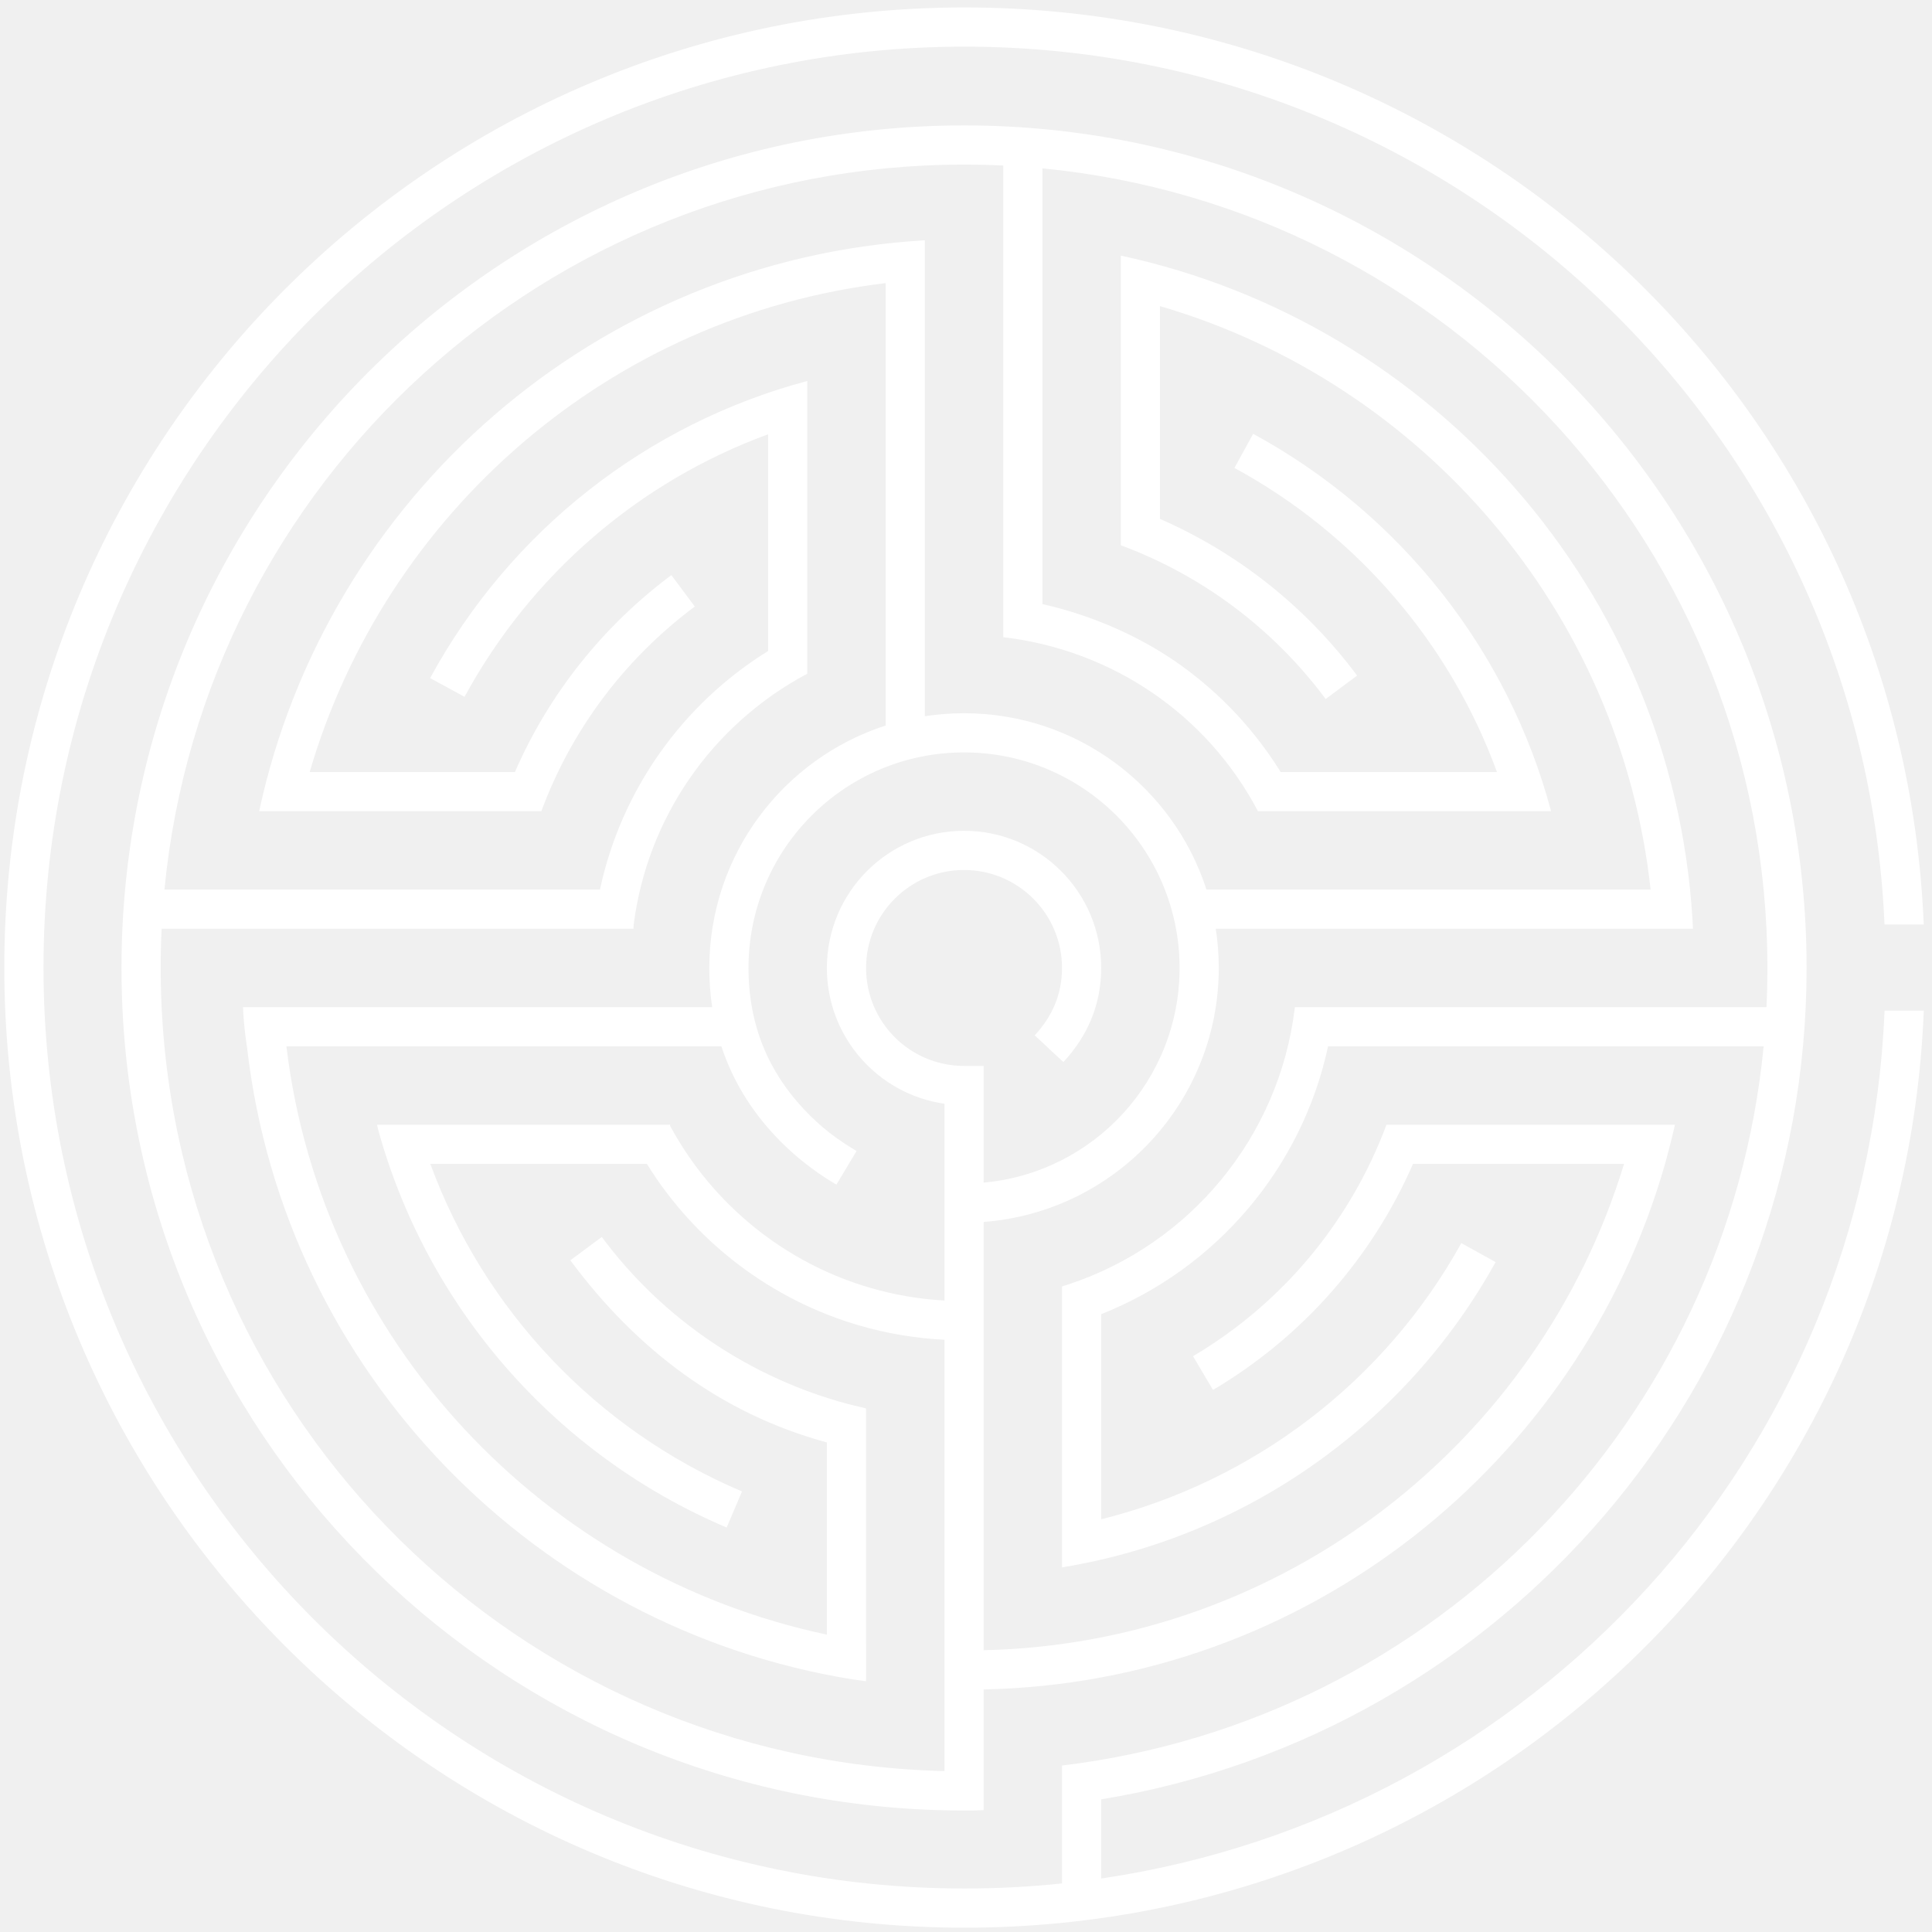
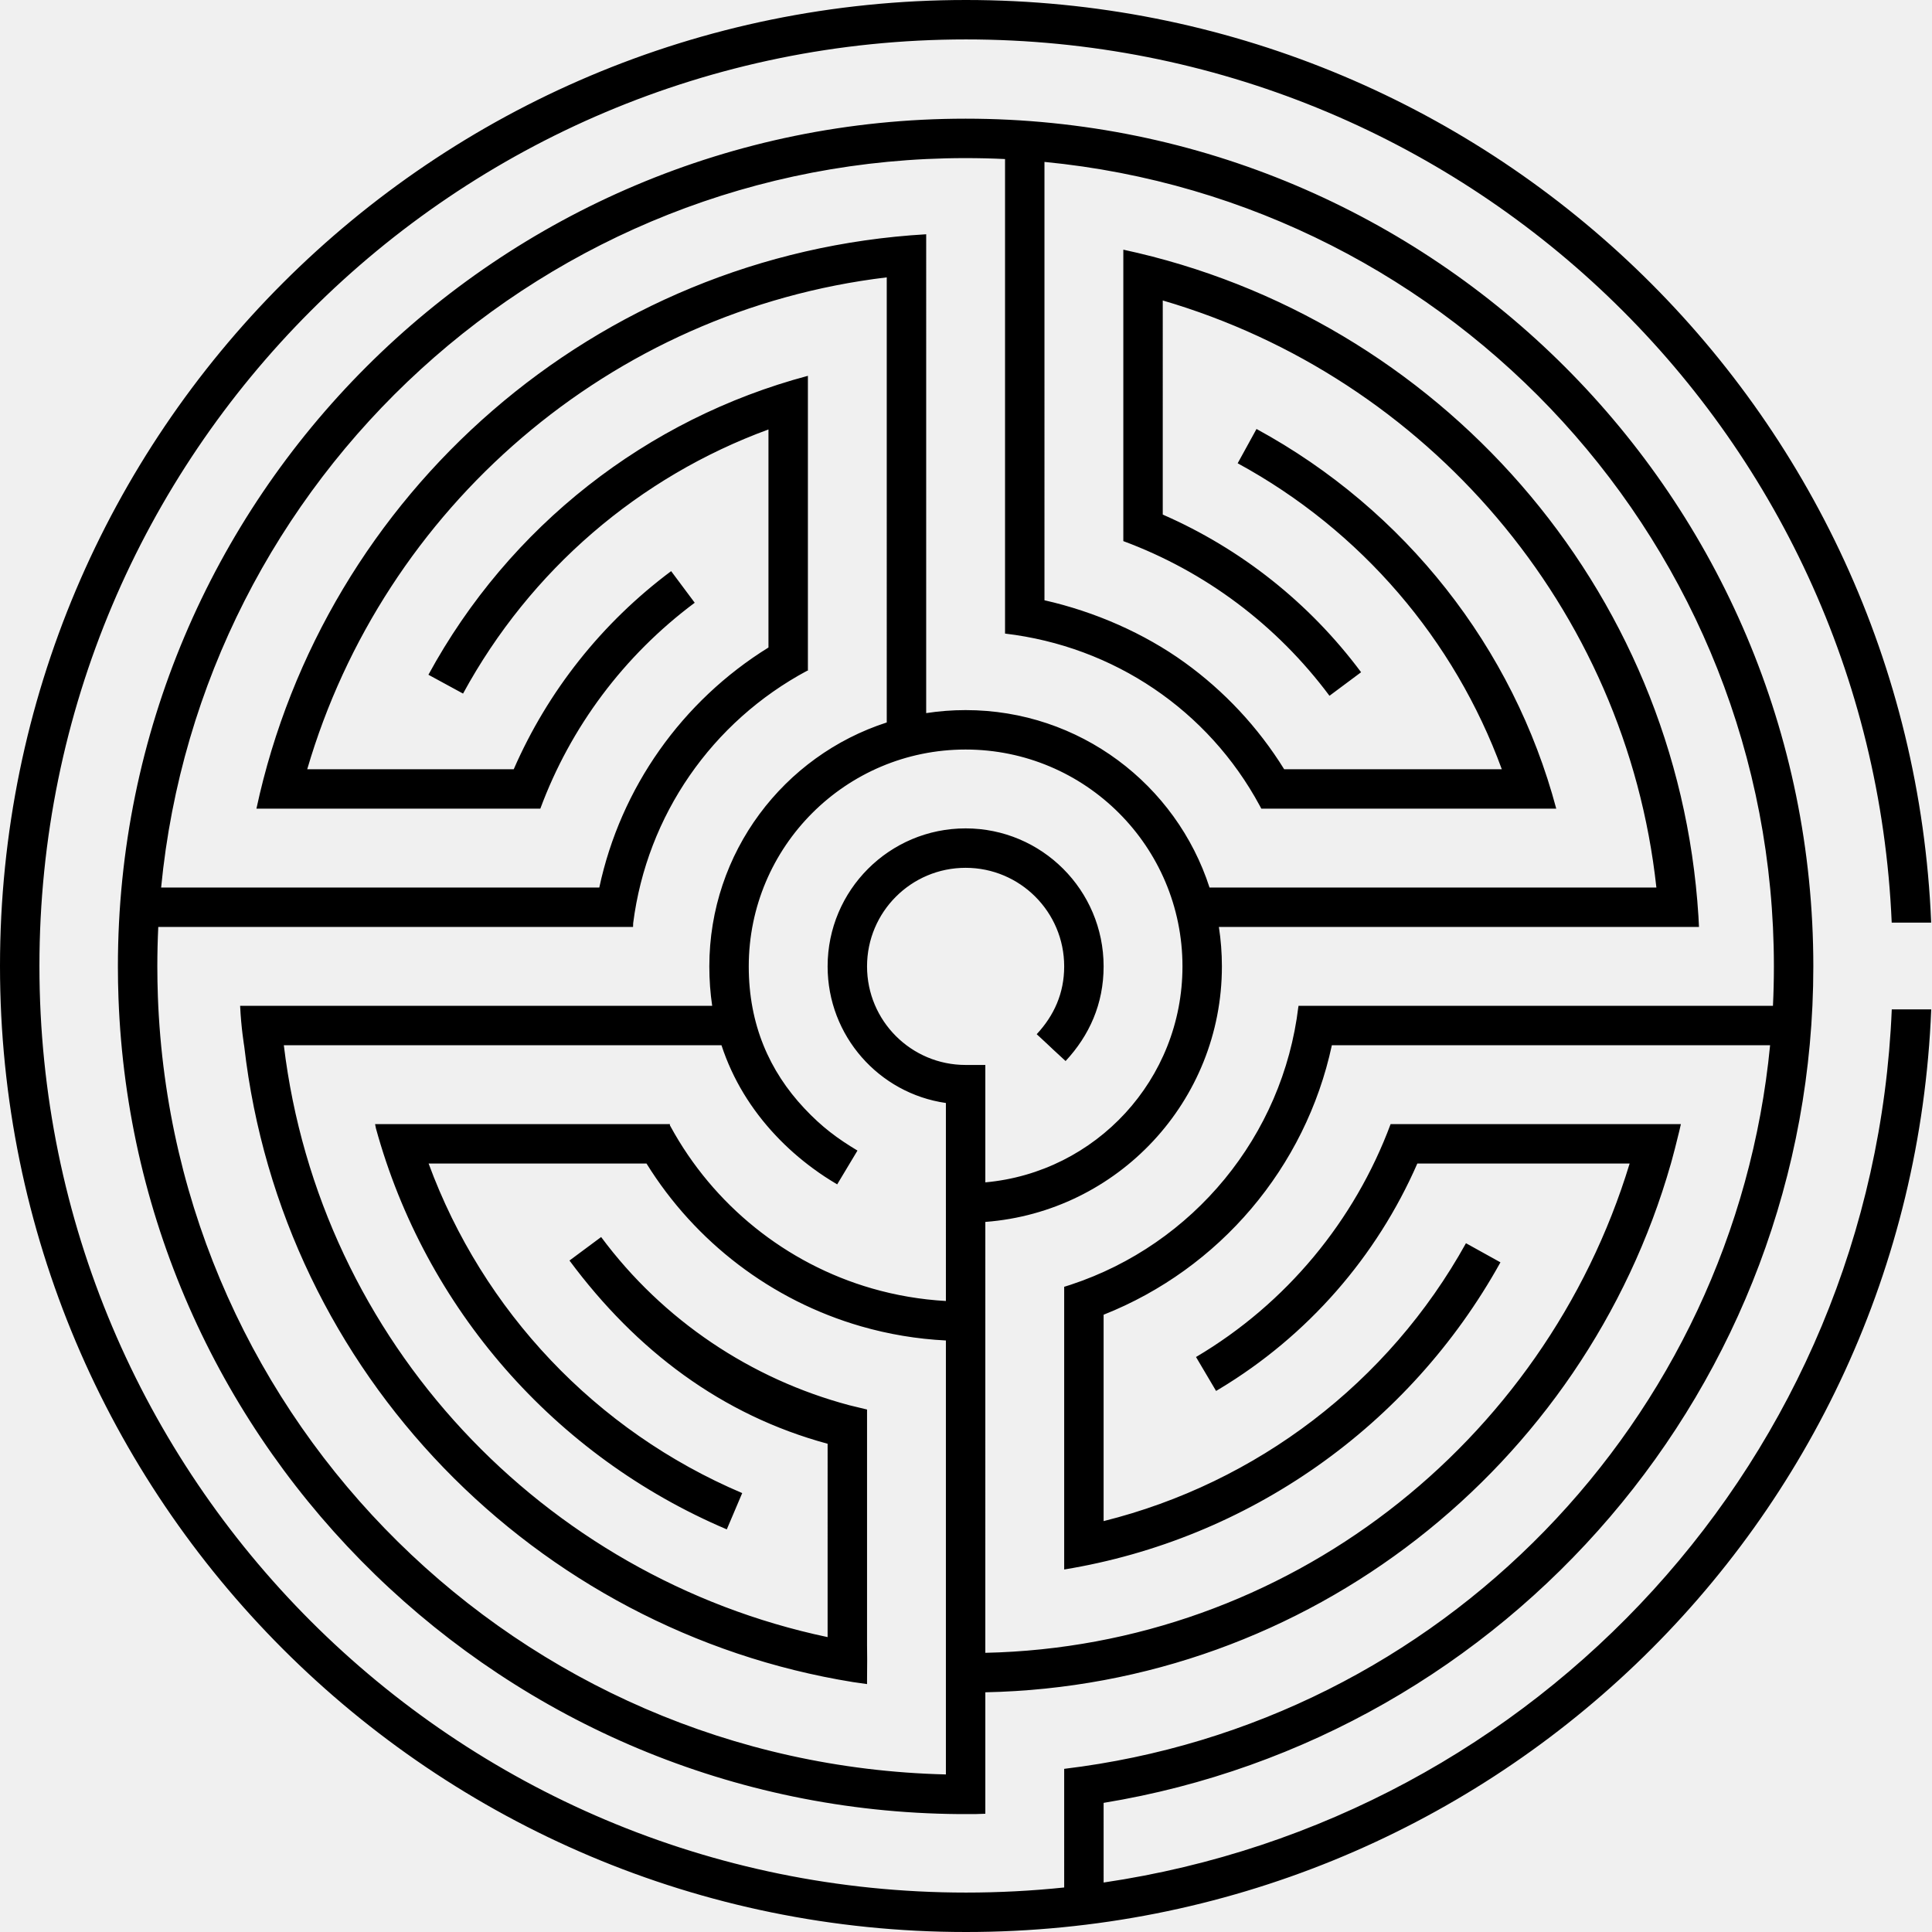
- <svg xmlns="http://www.w3.org/2000/svg" width="493px" height="493px" viewBox="0 0 493 493" version="1.1" style="background: #000000;">
-   <defs />
-   <g id="Page-1" stroke="none" stroke-width="1" fill="none" fill-rule="evenodd">
-     <g id="Artboard" fill-rule="nonzero" fill="#FFFFFF">
-       <path d="M211,417.11 L211,368.071 C184.13,360.802 162.484,344.437 145.532,321.603 L153.561,315.642 C169.256,336.783 191.605,351.673 216.505,358.301 C216.825,358.387 220.679,359.307 221,359.389 L221,419.09 C221.075,425.902 221,421.235 221,429.023 C220.953,429.016 217.464,428.52 217.417,428.512 C136.981,415.517 72.631,350.427 63.049,267.343 C63.018,267.074 62.256,262.612 62,257 C65.875,257 68.675,257 71.789,257 C71.79,257.01 71.794,257.041 71.801,257.091 L71.789,257 L181.727,257 C181.248,253.793 181,250.461 181,247 C181,218.08 199.887,193.571 226,185.135 L226,72.245 C155.789,80.652 98.383,130.774 79.018,197 L131.392,197 C140.009,177.245 153.691,159.907 171.314,146.756 L177.295,154.771 C159.309,168.192 145.789,186.329 138.136,207 C138.09,207 138.045,207 137.999,206.999 L138,207 L120.614,207 L70,207 L70,197 L79.018,197 C78.054,200.295 77.185,203.629 76.413,207 C70.419,207 74.073,207 66.133,207 C83.326,127.029 152.112,66.195 236,61.316 C236,65.212 236,68.196 236,71.338 C232.64,71.546 229.306,71.85 226,72.245 L226,67 L236,67 L236,182.764 C239.26,182.261 242.599,182 246,182 C274.92,182 299.429,200.887 307.865,227 L421.196,227 C413.464,155.922 362.843,97.649 296,78.109 L296,132.413 C315.774,141.046 333.159,154.75 346.304,172.394 L338.285,178.369 C324.861,160.35 306.695,146.805 286,139.141 C286,131.345 286,134.888 286,128.55 L286,75.504 C286,69.51 286,73.165 286,65.225 C365.714,82.363 426.637,150.762 431.86,234.282 C431.877,234.552 431.984,236.725 432,236.995 C431.31,236.995 430.645,236.995 430,236.995 L430,237 L310.236,237 C310.739,240.26 311,243.599 311,247 C311,281.216 284.562,309.257 251,311.811 L251,421.097 C327.416,419.426 392.778,368.107 414.415,297 L360.566,297 C360.564,297.005 360.562,297.01 360.56,297.015 C350.152,320.838 332.429,341.137 309.523,354.678 L304.434,346.07 C327.391,332.499 344.684,311.468 353.79,287 C360.435,287 356.997,287 364.432,287 C363.285,290.394 361.995,293.73 360.566,297 L354,297 L354,287 L423,287 L423,297 L414.415,297 C414.687,296.107 414.952,295.211 415.21,294.311 C415.239,294.21 417.156,287.101 417.185,287 C423.374,287 419.427,287 427.411,287 C426.404,291.475 425.111,296.193 424.876,297.013 C402.944,373.854 332.991,429.448 251,431.104 L251,452.498 L251,461.909 C249.16,461.971 248.615,461.994 248.422,461.994 C248.173,461.994 248.173,461.994 246.358,461.995 C245.277,461.996 244.567,461.995 244.32,461.994 C129.263,461.113 35.346,369.72 31.146,255.003 C31.049,252.341 31,249.673 31,247 C31,128.259 127.259,32 246,32 C364.741,32 461,128.259 461,247 C461,353.245 383.549,442.334 281,459.15 L281,479.354 C390.945,463.148 476.205,371.499 480.895,257.9 C484.107,257.899 484.28,257.902 490.902,257.901 C485.694,388.783 377.914,491.902 246.098,491.902 C110.789,491.902 1.098,382.211 1.098,246.902 C1.098,111.592 110.789,1.902 246.098,1.902 C377.74,1.902 485.509,105.107 490.888,235.9 C486.256,235.9 485.14,235.902 480.88,235.902 C475.514,110.637 372.227,11.902 246.098,11.902 C116.312,11.902 11.098,117.115 11.098,246.902 C11.098,376.688 116.312,481.902 246.098,481.902 C254.508,481.902 262.816,481.464 271,480.611 L271,451.944 L271.003,451.944 C271.001,451.523 271,451.052 271,450.522 C366.466,439.047 440.82,362.228 450.037,267 L338.889,267 C332.233,298.024 310.354,323.715 281,335.345 L281,387.688 C319.786,378.017 353.257,352.635 372.9,317.21 L381.645,322.059 C358.574,363.667 317.706,392.318 271,399.961 C271,392.827 271,395.752 271,389.81 C274.368,389.219 277.703,388.51 281,387.688 L281,394.963 L271,394.963 L271,328.29 L270.995,328.264 C271.892,328.001 271.79,328.024 272.674,327.732 C303.712,317.487 326.466,290.021 330.393,257.215 L330.42,257.218 L330.42,257 L450.76,257 C450.92,253.686 451,250.352 451,247 C451,140.529 369.833,53.016 266,42.963 L266,154.144 C278.856,157.054 291.331,162.552 301.548,169.922 C311.568,177.151 320.178,186.326 326.793,197 L381.991,197 C369.987,164.206 346.357,136.459 315,119.4 L319.779,110.7 C357.467,131.203 384.924,166.171 395.8,207 C391.439,207 387.92,207 385.244,207 L321,207 C308.03,182.37 283.886,165.884 256,162.591 L256,152.443 L256,42.24 C252.687,42.08 249.353,42 246,42 C139.529,42 52.016,123.167 41.963,227 L153.093,227 C158.503,201.678 174.089,179.703 196,166.123 L196,110.821 C163.228,122.826 135.598,146.455 118.539,177.811 L109.755,173.032 C130.258,135.344 165.171,108.096 206,97.22 C206,103.762 206,100.845 206,107.567 L206,172 L205.843,172 C181.704,184.911 165.184,208.65 161.689,236.007 L161.655,237 L41.24,237 C41.08,240.313 41,243.647 41,247 C41,249.552 41.047,252.097 41.14,254.637 C45.102,362.879 132.851,449.349 241,451.94 L241,341.878 C233.66,341.508 226.451,340.299 219.479,338.288 C196.797,331.744 177.412,316.91 165.067,297 L109.805,297 C123.542,334.359 152.204,364.813 189.34,380.582 L185.431,389.787 C141.7,371.217 108.964,333.645 96.443,288.079 C96.425,288.016 96.244,287.063 96.227,287 C103.194,287 100.641,287 106.486,287 C106.614,287.448 106.745,287.725 106.877,288.172 C107.761,291.154 108.738,294.098 109.805,297 L100,297 L100,287 L170.759,287 L170.822,286.966 C170.828,286.978 170.834,286.989 170.84,287 L171,287 L171,287.298 C181.813,307.341 200.316,322.352 222.251,328.68 C228.326,330.432 234.603,331.503 241,331.864 L241,281.646 C224.039,279.219 211,264.632 211,247 C211,227.67 226.67,212 246,212 C265.33,212 281,227.67 281,247 C281,256.554 277.368,264.531 271.358,271.006 C264.819,265.005 269.46,269.176 264.029,264.202 C268.431,259.46 271,253.818 271,247 C271,233.193 259.807,222 246,222 C232.193,222 221,233.193 221,247 C221,260.807 232.193,272 246,272 L251,272 L251,301.776 C279.033,299.25 301,275.69 301,247 C301,216.624 276.376,192 246,192 C215.624,192 191,216.624 191,247 C191,261.747 196.242,273.563 205.079,282.987 C209.558,287.764 213.527,290.685 218.572,293.713 L213.428,302.287 C211.065,300.87 209.459,299.838 207.233,298.199 C203.944,295.777 200.77,293.011 197.785,289.827 C191.636,283.27 186.927,275.677 184.084,267 L73.083,267 C82.161,342.351 139.032,401.927 211,417.11 Z" id="Combined-Shape" />
-     </g>
+ <svg xmlns="http://www.w3.org/2000/svg" width="490px" height="490px" viewBox="0 0 490 490" version="1.1">
+   <g id="Artboard" stroke="none" stroke-width="1" fill="none" fill-rule="evenodd">
+     <path d="M71.984,265.1 C81.063,340.449 137.933,400.024 209.9,415.208 L209.902,366.17 C183.032,358.9 161.385,342.535 144.433,319.701 L144.433,319.701 L152.463,313.74 C168.157,334.881 190.507,349.771 215.407,356.4 C215.727,356.485 219.581,357.405 219.902,357.488 L219.902,357.488 L219.902,417.189 C219.922,419.068 219.931,420.073 219.934,420.708 L219.934,421.292 C219.934,421.398 219.933,421.494 219.932,421.585 L219.929,421.858 C219.92,422.459 219.904,423.241 219.902,426.359 L219.902,427.122 C219.855,427.114 216.365,426.618 216.318,426.611 C135.882,413.615 71.532,348.526 61.951,265.441 C61.92,265.173 61.157,260.711 60.902,255.098 L60.902,255.098 L180.628,255.099 C180.149,251.892 179.902,248.559 179.902,245.098 C179.902,216.178 198.788,191.67 224.901,183.234 L224.9,70.344 C154.69,78.751 97.285,128.872 77.92,195.097 L130.293,195.098 C138.911,175.343 152.592,158.005 170.216,144.854 L170.216,144.854 L176.196,152.869 C158.21,166.29 144.69,184.428 137.038,205.098 C136.991,205.098 136.945,205.098 136.899,205.097 L136.902,205.098 L65.035,205.098 C82.228,125.127 151.014,64.294 234.902,59.415 L234.902,59.415 L234.901,180.863 C238.161,180.36 241.501,180.098 244.902,180.098 C273.822,180.098 298.33,198.985 306.766,225.098 L420.098,225.098 C412.365,154.02 361.745,95.748 294.903,76.207 L294.902,130.511 C314.676,139.145 332.061,152.848 345.205,170.493 L345.205,170.493 L337.186,176.467 C323.763,158.448 305.596,144.903 284.902,137.239 L284.902,137.239 L284.902,63.323 C364.615,80.461 425.538,148.86 430.761,232.381 C430.778,232.65 430.886,234.824 430.902,235.093 L430.902,235.093 L428.901,235.093 L428.902,235.098 L309.137,235.098 C309.64,238.358 309.902,241.698 309.902,245.098 C309.902,279.314 283.464,307.356 249.902,309.909 L249.901,419.195 C326.316,417.524 391.678,366.206 413.316,295.1 L359.467,295.098 L359.461,295.113 C349.167,318.674 331.719,338.789 309.178,352.328 L308.425,352.776 L303.336,344.168 C326.293,330.597 343.585,309.566 352.692,285.098 L352.692,285.098 L426.312,285.098 C426.214,285.535 426.113,285.974 426.011,286.411 L425.856,287.066 C425.157,290.001 424.419,292.779 424.026,294.217 L423.945,294.514 C423.869,294.788 423.812,294.992 423.778,295.112 C401.845,371.953 331.892,427.546 249.902,429.203 L249.902,460.008 C248.062,460.069 247.517,460.094 247.323,460.094 L247.323,460.094 L243.222,460.094 C128.165,459.211 34.247,367.818 30.048,253.101 C29.95,250.44 29.902,247.772 29.902,245.098 C29.902,126.357 126.16,30.098 244.902,30.098 C363.643,30.098 459.902,126.357 459.902,245.098 C459.902,351.343 382.451,440.432 279.902,457.249 L279.904,477.452 C389.848,461.246 475.107,369.596 479.797,255.998 L479.797,255.998 L484.021,255.999 C484.079,255.999 484.138,255.999 484.198,255.999 L489.803,255.999 C484.595,386.881 376.816,490 245,490 C109.69,490 -5.0126829e-14,380.31 -4.18414956e-14,245 C-3.35561621e-14,109.69 109.69,-1.13686838e-13 245,-1.13686838e-13 C376.642,-1.13686838e-13 484.41,103.205 489.79,233.998 L489.79,233.998 L485.751,233.999 C485.642,233.999 485.535,233.999 485.429,233.999 L479.781,234 C474.416,108.736 371.128,10 245,10 C115.213,10 10,115.213 10,245 C10,374.787 115.213,480 245,480 C253.411,480 261.719,479.563 269.903,478.709 L269.902,450.043 C269.902,449.622 269.902,449.151 269.902,448.62 C365.367,437.145 439.72,360.328 448.938,265.1 L337.79,265.099 C331.134,296.123 309.256,321.813 279.902,333.443 L279.902,385.787 C318.688,376.116 352.158,350.734 371.801,315.308 L371.801,315.308 L380.547,320.158 C357.476,361.765 316.607,390.416 269.902,398.059 L269.902,398.059 L269.901,326.389 L269.897,326.363 C270.719,326.121 270.702,326.12 271.374,325.897 L271.575,325.831 C302.613,315.586 325.368,288.119 329.295,255.313 L329.295,255.313 L329.321,255.316 L329.322,255.098 L449.662,255.1 C449.821,251.785 449.902,248.451 449.902,245.098 C449.902,138.628 368.734,51.115 264.901,41.062 L264.902,152.243 C277.757,155.153 290.232,160.651 300.449,168.021 C310.469,175.249 319.079,184.424 325.694,195.098 L380.893,195.099 C368.889,162.304 345.259,134.557 313.902,117.498 L313.902,117.498 L318.68,108.798 C356.369,129.301 383.825,164.269 394.702,205.098 L394.702,205.098 L319.902,205.098 L319.509,204.362 C306.448,180.14 282.509,163.95 254.902,160.69 L254.902,160.69 L254.902,40.338 C251.588,40.179 248.254,40.098 244.902,40.098 C138.431,40.098 50.918,121.266 40.865,225.099 L151.995,225.098 C157.404,199.777 172.99,177.802 194.901,164.222 L194.901,108.92 C162.129,120.925 134.499,144.553 117.441,175.91 L117.441,175.91 L108.657,171.131 C129.16,133.443 164.072,106.195 204.902,95.318 L204.902,95.318 L204.902,170.098 L204.745,170.098 C180.603,183.01 164.082,206.753 160.59,234.115 L160.557,235.098 L40.141,235.098 C39.982,238.412 39.902,241.746 39.902,245.098 C39.902,247.65 39.948,250.196 40.041,252.735 C44.003,360.978 131.752,447.448 239.901,450.039 L239.901,339.976 C232.561,339.606 225.353,338.398 218.38,336.386 C195.698,329.843 176.313,315.008 163.969,295.099 L108.707,295.099 C122.444,332.458 151.105,362.911 188.242,378.681 L188.242,378.681 L184.333,387.885 C140.602,369.315 107.866,331.743 95.344,286.177 C95.327,286.114 95.146,285.161 95.129,285.098 L95.129,285.098 L169.659,285.098 L169.723,285.065 L169.741,285.098 L169.902,285.098 L169.901,285.395 L170.053,285.676 C180.887,305.579 199.32,320.479 221.152,326.778 C227.227,328.531 233.505,329.602 239.902,329.962 L239.901,279.744 C222.94,277.318 209.902,262.731 209.902,245.098 C209.902,225.769 225.572,210.098 244.902,210.098 C264.231,210.098 279.902,225.769 279.902,245.098 C279.902,254.653 276.27,262.63 270.26,269.104 C267.04,266.15 266.531,265.661 266.195,265.333 L266.134,265.272 C265.861,265.005 265.599,264.748 263.824,263.119 L263.404,262.734 C263.256,262.598 263.098,262.454 262.931,262.3 C267.333,257.559 269.902,251.916 269.902,245.098 C269.902,231.291 258.709,220.098 244.902,220.098 C231.094,220.098 219.902,231.291 219.902,245.098 C219.902,258.906 231.094,270.098 244.902,270.098 L249.902,270.098 L249.902,299.874 C277.934,297.348 299.902,273.788 299.902,245.098 C299.902,214.723 275.277,190.098 244.902,190.098 C214.526,190.098 189.902,214.723 189.902,245.098 C189.902,259.846 195.143,271.661 203.981,281.086 C208.46,285.862 212.428,288.784 217.474,291.811 L217.474,291.811 L212.329,300.386 C209.966,298.968 208.361,297.936 206.135,296.297 C202.845,293.875 199.672,291.109 196.686,287.926 C190.537,281.368 185.829,273.776 182.985,265.099 Z" id="Combined-Shape" fill="#000000" fill-rule="nonzero" />
  </g>
</svg>
